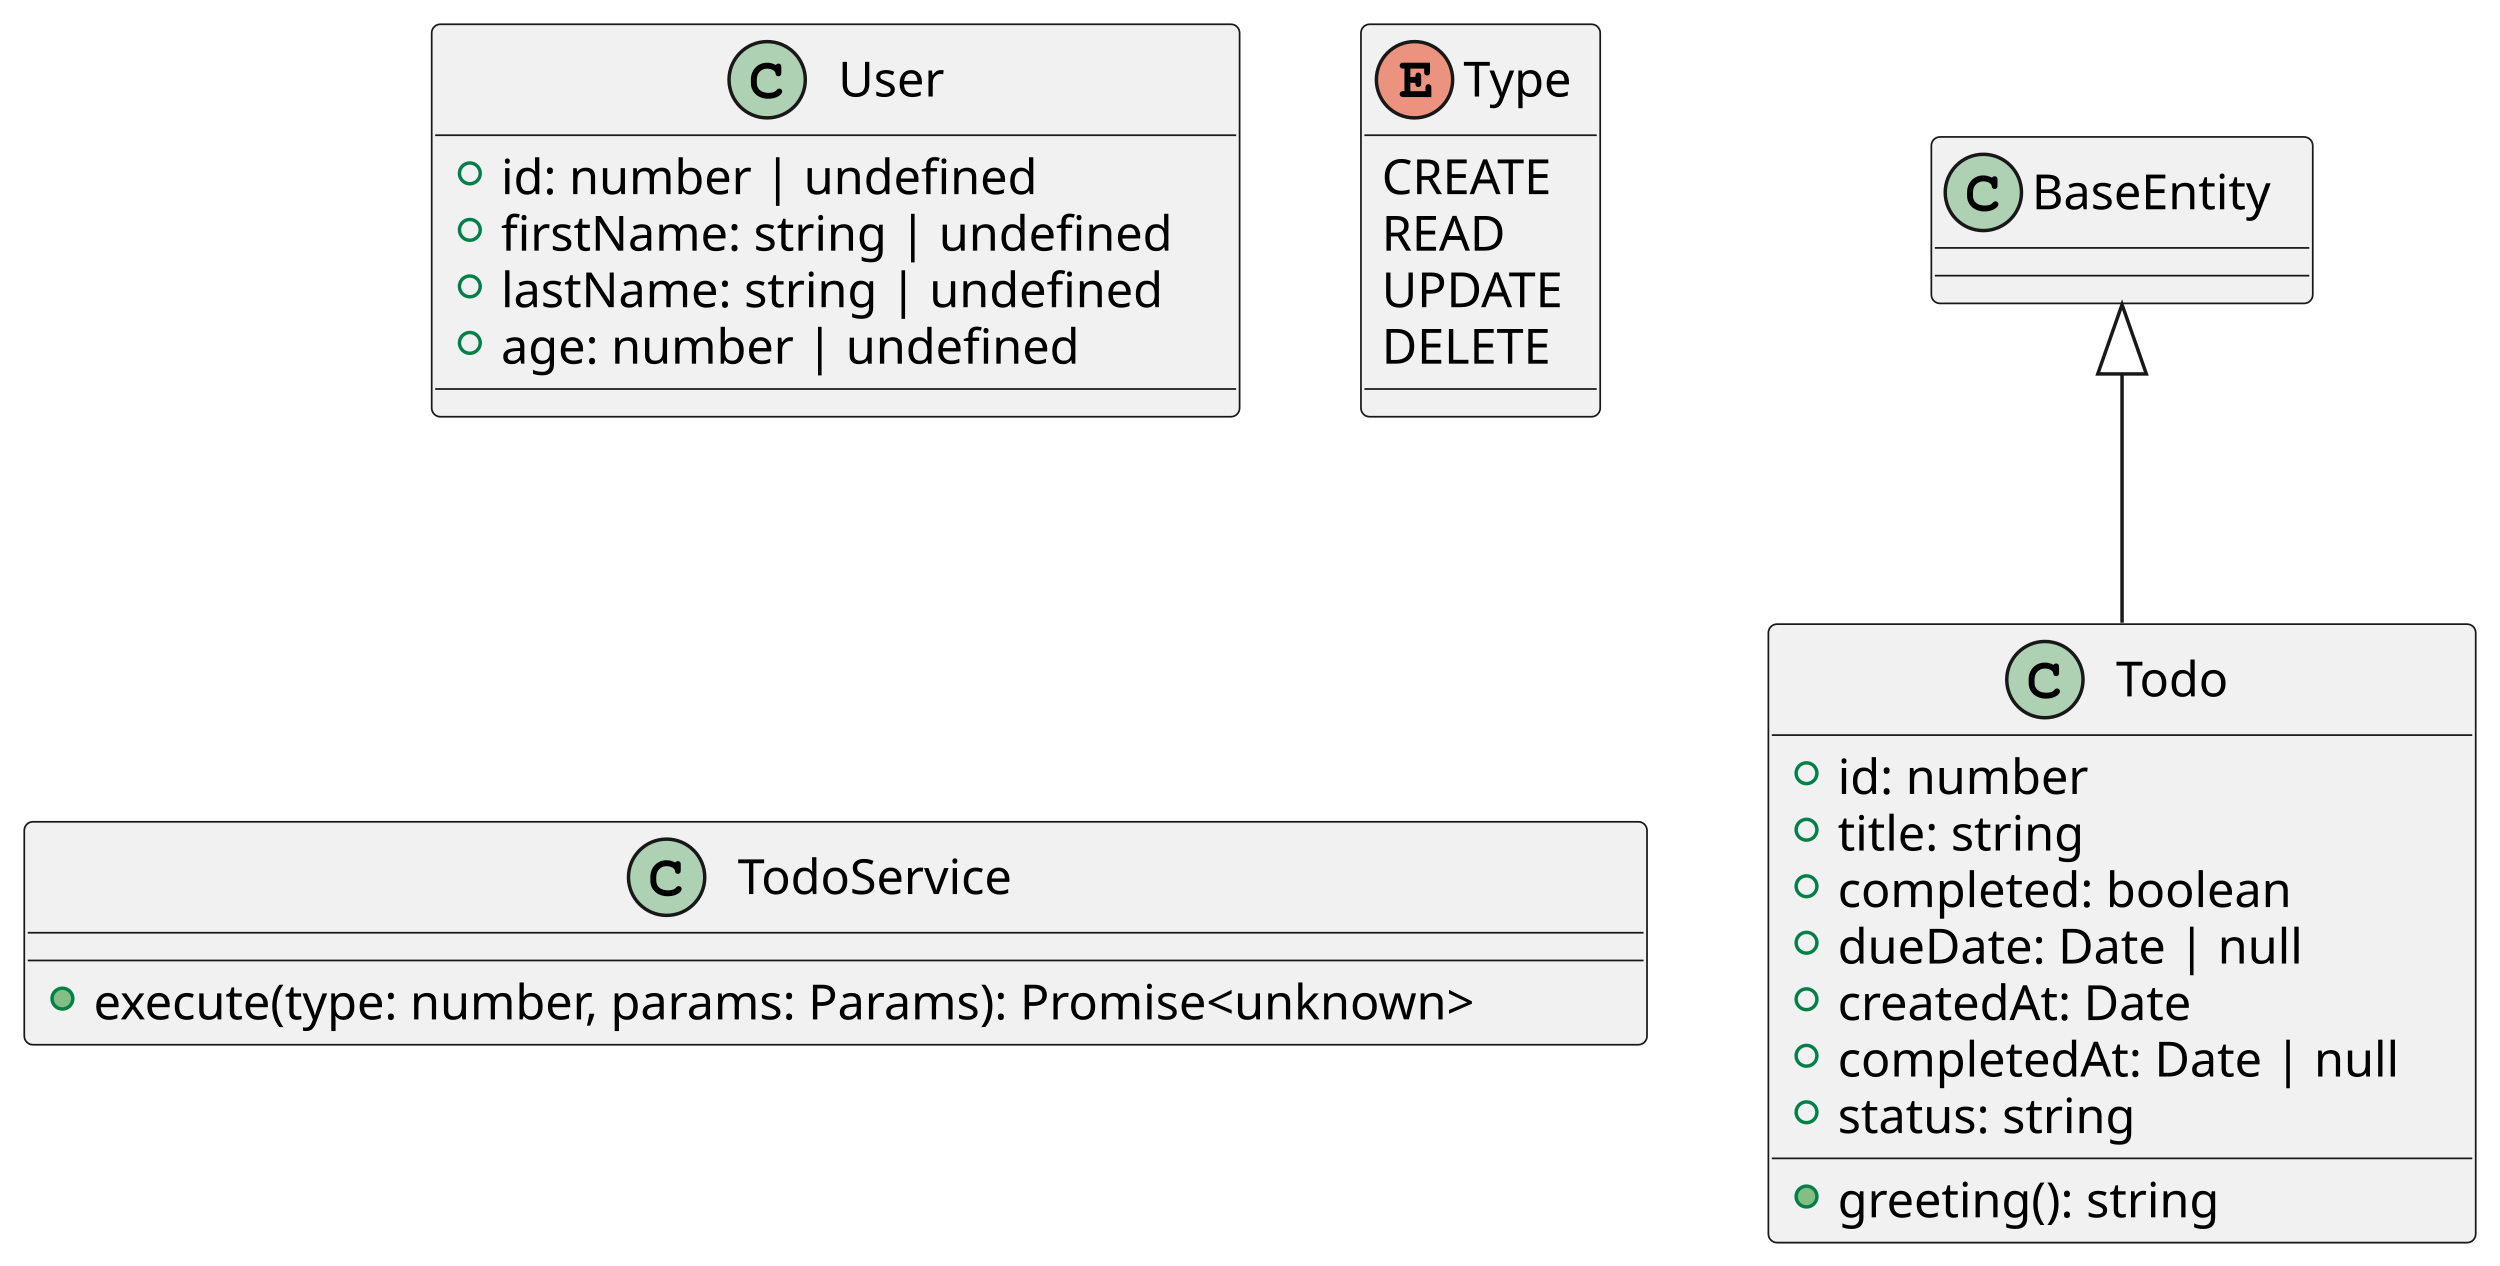
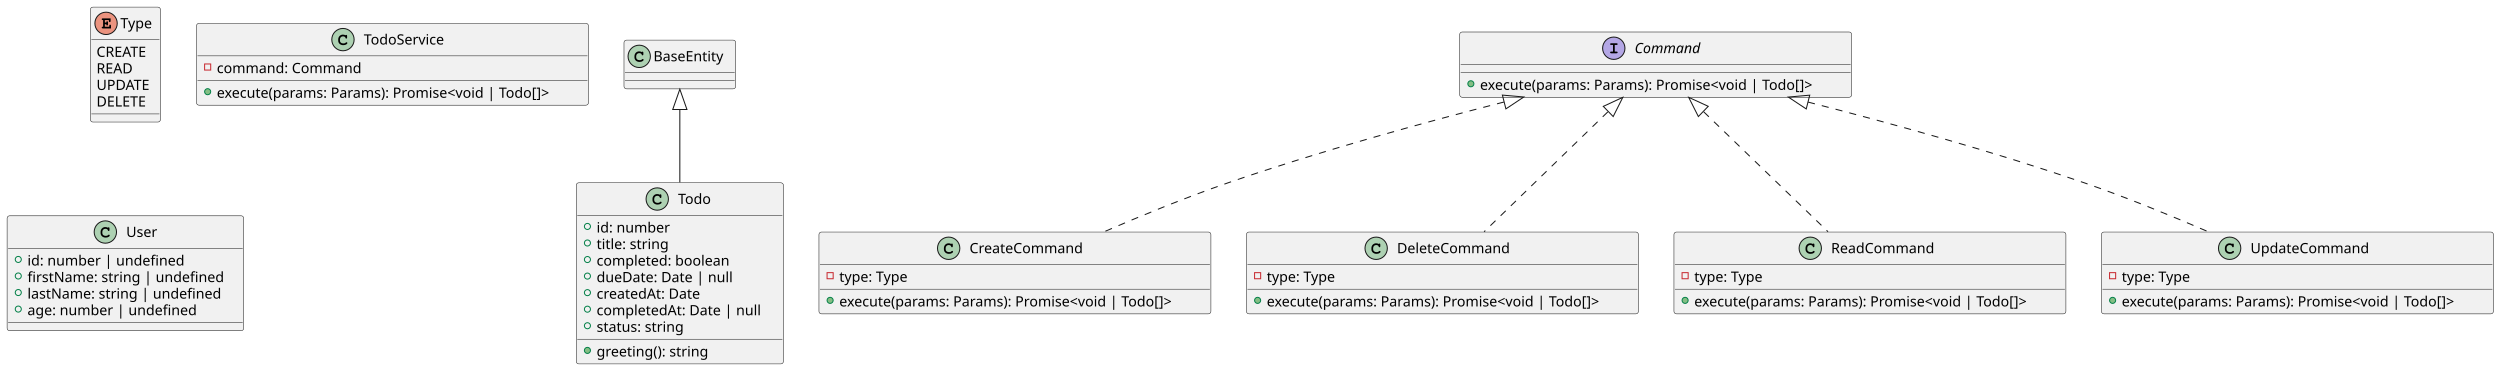
- <svg xmlns="http://www.w3.org/2000/svg" contentStyleType="text/css" height="365px" preserveAspectRatio="none" style="width:721px;height:365px;background:#FFFFFF;" version="1.1" viewBox="0 0 721 365" width="721px" zoomAndPan="magnify">
+ <svg xmlns="http://www.w3.org/2000/svg" contentStyleType="text/css" height="365px" preserveAspectRatio="none" style="width:2462px;height:365px;background:#FFFFFF;" version="1.1" viewBox="0 0 2462 365" width="2462px" zoomAndPan="magnify">
  <defs />
  <g>
    <g id="elem_Todo">
-       <rect codeLine="16" fill="#F1F1F1" height="178.375" id="Todo" rx="2.5" ry="2.5" style="stroke:#181818;stroke-width:0.5;" width="204" x="510" y="180" />
-       <ellipse cx="589.75" cy="196" fill="#ADD1B2" rx="11" ry="11" style="stroke:#181818;stroke-width:1.0;" />
-       <path d="M592.094,191.672 C591.156,191.234 590.562,191.094 589.688,191.094 C587.062,191.094 585.062,193.172 585.062,195.891 L585.062,197.016 C585.062,199.594 587.172,201.484 590.062,201.484 C591.281,201.484 592.438,201.188 593.188,200.641 C593.766,200.234 594.094,199.781 594.094,199.391 C594.094,198.938 593.703,198.547 593.234,198.547 C593.016,198.547 592.812,198.625 592.625,198.812 C592.172,199.297 592.172,199.297 591.984,199.391 C591.562,199.656 590.875,199.781 590.109,199.781 C588.062,199.781 586.766,198.688 586.766,196.984 L586.766,195.891 C586.766,194.109 588.016,192.797 589.75,192.797 C590.328,192.797 590.938,192.953 591.406,193.203 C591.891,193.484 592.062,193.703 592.156,194.109 C592.219,194.516 592.25,194.641 592.391,194.766 C592.531,194.906 592.766,195.016 592.984,195.016 C593.25,195.016 593.516,194.875 593.688,194.656 C593.797,194.5 593.828,194.312 593.828,193.891 L593.828,192.469 C593.828,192.031 593.812,191.906 593.719,191.75 C593.562,191.484 593.281,191.344 592.984,191.344 C592.688,191.344 592.484,191.438 592.266,191.75 L592.094,191.672 Z " fill="#000000" />
-       <text fill="#000000" font-family="sans-serif" font-size="14" lengthAdjust="spacing" textLength="36" x="610.25" y="200.847">Todo</text>
-       <line style="stroke:#181818;stroke-width:0.5;" x1="511" x2="713" y1="212" y2="212" />
-       <ellipse cx="521" cy="223" fill="none" rx="3" ry="3" style="stroke:#038048;stroke-width:1.0;" />
-       <text fill="#000000" font-family="sans-serif" font-size="14" lengthAdjust="spacing" textLength="78" x="530" y="228.995">id: number</text>
-       <ellipse cx="521" cy="239.297" fill="none" rx="3" ry="3" style="stroke:#038048;stroke-width:1.0;" />
-       <text fill="#000000" font-family="sans-serif" font-size="14" lengthAdjust="spacing" textLength="82" x="530" y="245.292">title: string</text>
-       <ellipse cx="521" cy="255.594" fill="none" rx="3" ry="3" style="stroke:#038048;stroke-width:1.0;" />
-       <text fill="#000000" font-family="sans-serif" font-size="14" lengthAdjust="spacing" textLength="146" x="530" y="261.589">completed: boolean</text>
-       <ellipse cx="521" cy="271.891" fill="none" rx="3" ry="3" style="stroke:#038048;stroke-width:1.0;" />
-       <text fill="#000000" font-family="sans-serif" font-size="14" lengthAdjust="spacing" textLength="143" x="530" y="277.886">dueDate: Date | null</text>
-       <ellipse cx="521" cy="288.188" fill="none" rx="3" ry="3" style="stroke:#038048;stroke-width:1.0;" />
-       <text fill="#000000" font-family="sans-serif" font-size="14" lengthAdjust="spacing" textLength="117" x="530" y="294.183">createdAt: Date</text>
-       <ellipse cx="521" cy="304.484" fill="none" rx="3" ry="3" style="stroke:#038048;stroke-width:1.0;" />
-       <text fill="#000000" font-family="sans-serif" font-size="14" lengthAdjust="spacing" textLength="178" x="530" y="310.479">completedAt: Date | null</text>
-       <ellipse cx="521" cy="320.781" fill="none" rx="3" ry="3" style="stroke:#038048;stroke-width:1.0;" />
-       <text fill="#000000" font-family="sans-serif" font-size="14" lengthAdjust="spacing" textLength="95" x="530" y="326.776">status: string</text>
-       <line style="stroke:#181818;stroke-width:0.5;" x1="511" x2="713" y1="334.078" y2="334.078" />
-       <ellipse cx="521" cy="345.078" fill="#84BE84" rx="3" ry="3" style="stroke:#038048;stroke-width:1.0;" />
-       <text fill="#000000" font-family="sans-serif" font-size="14" lengthAdjust="spacing" textLength="123" x="530" y="351.073">greeting(): string</text>
+       <rect codeLine="45" fill="#F1F1F1" height="178.375" id="Todo" rx="2.5" ry="2.5" style="stroke:#181818;stroke-width:0.5;" width="204" x="567.5" y="180" />
+       <ellipse cx="647.25" cy="196" fill="#ADD1B2" rx="11" ry="11" style="stroke:#181818;stroke-width:1.0;" />
+       <path d="M649.594,191.672 C648.656,191.234 648.062,191.094 647.188,191.094 C644.562,191.094 642.562,193.172 642.562,195.891 L642.562,197.016 C642.562,199.594 644.672,201.484 647.562,201.484 C648.781,201.484 649.938,201.188 650.688,200.641 C651.266,200.234 651.594,199.781 651.594,199.391 C651.594,198.938 651.203,198.547 650.734,198.547 C650.516,198.547 650.312,198.625 650.125,198.812 C649.672,199.297 649.672,199.297 649.484,199.391 C649.062,199.656 648.375,199.781 647.609,199.781 C645.562,199.781 644.266,198.688 644.266,196.984 L644.266,195.891 C644.266,194.109 645.516,192.797 647.25,192.797 C647.828,192.797 648.438,192.953 648.906,193.203 C649.391,193.484 649.562,193.703 649.656,194.109 C649.719,194.516 649.75,194.641 649.891,194.766 C650.031,194.906 650.266,195.016 650.484,195.016 C650.75,195.016 651.016,194.875 651.188,194.656 C651.297,194.5 651.328,194.312 651.328,193.891 L651.328,192.469 C651.328,192.031 651.312,191.906 651.219,191.75 C651.062,191.484 650.781,191.344 650.484,191.344 C650.188,191.344 649.984,191.438 649.766,191.75 L649.594,191.672 Z " fill="#000000" />
+       <text fill="#000000" font-family="sans-serif" font-size="14" lengthAdjust="spacing" textLength="36" x="667.75" y="200.847">Todo</text>
+       <line style="stroke:#181818;stroke-width:0.5;" x1="568.5" x2="770.5" y1="212" y2="212" />
+       <ellipse cx="578.5" cy="223" fill="none" rx="3" ry="3" style="stroke:#038048;stroke-width:1.0;" />
+       <text fill="#000000" font-family="sans-serif" font-size="14" lengthAdjust="spacing" textLength="78" x="587.5" y="228.995">id: number</text>
+       <ellipse cx="578.5" cy="239.297" fill="none" rx="3" ry="3" style="stroke:#038048;stroke-width:1.0;" />
+       <text fill="#000000" font-family="sans-serif" font-size="14" lengthAdjust="spacing" textLength="82" x="587.5" y="245.292">title: string</text>
+       <ellipse cx="578.5" cy="255.594" fill="none" rx="3" ry="3" style="stroke:#038048;stroke-width:1.0;" />
+       <text fill="#000000" font-family="sans-serif" font-size="14" lengthAdjust="spacing" textLength="146" x="587.5" y="261.589">completed: boolean</text>
+       <ellipse cx="578.5" cy="271.891" fill="none" rx="3" ry="3" style="stroke:#038048;stroke-width:1.0;" />
+       <text fill="#000000" font-family="sans-serif" font-size="14" lengthAdjust="spacing" textLength="143" x="587.5" y="277.886">dueDate: Date | null</text>
+       <ellipse cx="578.5" cy="288.188" fill="none" rx="3" ry="3" style="stroke:#038048;stroke-width:1.0;" />
+       <text fill="#000000" font-family="sans-serif" font-size="14" lengthAdjust="spacing" textLength="117" x="587.5" y="294.183">createdAt: Date</text>
+       <ellipse cx="578.5" cy="304.484" fill="none" rx="3" ry="3" style="stroke:#038048;stroke-width:1.0;" />
+       <text fill="#000000" font-family="sans-serif" font-size="14" lengthAdjust="spacing" textLength="178" x="587.5" y="310.479">completedAt: Date | null</text>
+       <ellipse cx="578.5" cy="320.781" fill="none" rx="3" ry="3" style="stroke:#038048;stroke-width:1.0;" />
+       <text fill="#000000" font-family="sans-serif" font-size="14" lengthAdjust="spacing" textLength="95" x="587.5" y="326.776">status: string</text>
+       <line style="stroke:#181818;stroke-width:0.5;" x1="568.5" x2="770.5" y1="334.078" y2="334.078" />
+       <ellipse cx="578.5" cy="345.078" fill="#84BE84" rx="3" ry="3" style="stroke:#038048;stroke-width:1.0;" />
+       <text fill="#000000" font-family="sans-serif" font-size="14" lengthAdjust="spacing" textLength="123" x="587.5" y="351.073">greeting(): string</text>
    </g>
    <g id="elem_BaseEntity">
-       <rect fill="#F1F1F1" height="48" id="BaseEntity" rx="2.5" ry="2.5" style="stroke:#181818;stroke-width:0.5;" width="110" x="557" y="39.5" />
-       <ellipse cx="572" cy="55.5" fill="#ADD1B2" rx="11" ry="11" style="stroke:#181818;stroke-width:1.0;" />
-       <path d="M574.344,51.172 C573.406,50.734 572.812,50.594 571.938,50.594 C569.312,50.594 567.312,52.672 567.312,55.391 L567.312,56.516 C567.312,59.094 569.422,60.984 572.312,60.984 C573.531,60.984 574.688,60.688 575.438,60.141 C576.016,59.734 576.344,59.281 576.344,58.891 C576.344,58.438 575.953,58.047 575.484,58.047 C575.266,58.047 575.062,58.125 574.875,58.312 C574.422,58.797 574.422,58.797 574.234,58.891 C573.812,59.156 573.125,59.281 572.359,59.281 C570.312,59.281 569.016,58.188 569.016,56.484 L569.016,55.391 C569.016,53.609 570.266,52.297 572,52.297 C572.578,52.297 573.188,52.453 573.656,52.703 C574.141,52.984 574.312,53.203 574.406,53.609 C574.469,54.016 574.5,54.141 574.641,54.266 C574.781,54.406 575.016,54.516 575.234,54.516 C575.5,54.516 575.766,54.375 575.938,54.156 C576.047,54 576.078,53.812 576.078,53.391 L576.078,51.969 C576.078,51.531 576.062,51.406 575.969,51.25 C575.812,50.984 575.531,50.844 575.234,50.844 C574.938,50.844 574.734,50.938 574.516,51.25 L574.344,51.172 Z " fill="#000000" />
-       <text fill="#000000" font-family="sans-serif" font-size="14" lengthAdjust="spacing" textLength="78" x="586" y="60.347">BaseEntity</text>
-       <line style="stroke:#181818;stroke-width:0.5;" x1="558" x2="666" y1="71.5" y2="71.5" />
-       <line style="stroke:#181818;stroke-width:0.5;" x1="558" x2="666" y1="79.5" y2="79.5" />
+       <rect fill="#F1F1F1" height="48" id="BaseEntity" rx="2.5" ry="2.5" style="stroke:#181818;stroke-width:0.5;" width="110" x="614.5" y="39.5" />
+       <ellipse cx="629.5" cy="55.5" fill="#ADD1B2" rx="11" ry="11" style="stroke:#181818;stroke-width:1.0;" />
+       <path d="M631.844,51.172 C630.906,50.734 630.312,50.594 629.438,50.594 C626.812,50.594 624.812,52.672 624.812,55.391 L624.812,56.516 C624.812,59.094 626.922,60.984 629.812,60.984 C631.031,60.984 632.188,60.688 632.938,60.141 C633.516,59.734 633.844,59.281 633.844,58.891 C633.844,58.438 633.453,58.047 632.984,58.047 C632.766,58.047 632.562,58.125 632.375,58.312 C631.922,58.797 631.922,58.797 631.734,58.891 C631.312,59.156 630.625,59.281 629.859,59.281 C627.812,59.281 626.516,58.188 626.516,56.484 L626.516,55.391 C626.516,53.609 627.766,52.297 629.5,52.297 C630.078,52.297 630.688,52.453 631.156,52.703 C631.641,52.984 631.812,53.203 631.906,53.609 C631.969,54.016 632,54.141 632.141,54.266 C632.281,54.406 632.516,54.516 632.734,54.516 C633,54.516 633.266,54.375 633.438,54.156 C633.547,54 633.578,53.812 633.578,53.391 L633.578,51.969 C633.578,51.531 633.562,51.406 633.469,51.25 C633.312,50.984 633.031,50.844 632.734,50.844 C632.438,50.844 632.234,50.938 632.016,51.25 L631.844,51.172 Z " fill="#000000" />
+       <text fill="#000000" font-family="sans-serif" font-size="14" lengthAdjust="spacing" textLength="78" x="643.5" y="60.347">BaseEntity</text>
+       <line style="stroke:#181818;stroke-width:0.5;" x1="615.5" x2="723.5" y1="71.5" y2="71.5" />
+       <line style="stroke:#181818;stroke-width:0.5;" x1="615.5" x2="723.5" y1="79.5" y2="79.5" />
+     </g>
+     <g id="elem_CreateCommand">
+       <rect codeLine="10" fill="#F1F1F1" height="80.594" id="CreateCommand" rx="2.5" ry="2.5" style="stroke:#181818;stroke-width:0.5;" width="386" x="806.5" y="228.5" />
+       <ellipse cx="934.25" cy="244.5" fill="#ADD1B2" rx="11" ry="11" style="stroke:#181818;stroke-width:1.0;" />
+       <path d="M936.594,240.172 C935.656,239.734 935.062,239.594 934.188,239.594 C931.562,239.594 929.562,241.672 929.562,244.391 L929.562,245.516 C929.562,248.094 931.672,249.984 934.562,249.984 C935.781,249.984 936.938,249.688 937.688,249.141 C938.266,248.734 938.594,248.281 938.594,247.891 C938.594,247.438 938.203,247.047 937.734,247.047 C937.516,247.047 937.312,247.125 937.125,247.312 C936.672,247.797 936.672,247.797 936.484,247.891 C936.062,248.156 935.375,248.281 934.609,248.281 C932.562,248.281 931.266,247.188 931.266,245.484 L931.266,244.391 C931.266,242.609 932.516,241.297 934.25,241.297 C934.828,241.297 935.438,241.453 935.906,241.703 C936.391,241.984 936.562,242.203 936.656,242.609 C936.719,243.016 936.75,243.141 936.891,243.266 C937.031,243.406 937.266,243.516 937.484,243.516 C937.75,243.516 938.016,243.375 938.188,243.156 C938.297,243 938.328,242.812 938.328,242.391 L938.328,240.969 C938.328,240.531 938.312,240.406 938.219,240.25 C938.062,239.984 937.781,239.844 937.484,239.844 C937.188,239.844 936.984,239.938 936.766,240.25 L936.594,240.172 Z " fill="#000000" />
+       <text fill="#000000" font-family="sans-serif" font-size="14" lengthAdjust="spacing" textLength="122" x="954.75" y="249.347">CreateCommand</text>
+       <line style="stroke:#181818;stroke-width:0.5;" x1="807.5" x2="1191.5" y1="260.5" y2="260.5" />
+       <rect fill="none" height="6" style="stroke:#C82930;stroke-width:1.0;" width="6" x="814.5" y="268.5" />
+       <text fill="#000000" font-family="sans-serif" font-size="14" lengthAdjust="spacing" textLength="79" x="826.5" y="277.495">type: Type</text>
+       <line style="stroke:#181818;stroke-width:0.5;" x1="807.5" x2="1191.5" y1="284.797" y2="284.797" />
+       <ellipse cx="817.5" cy="295.797" fill="#84BE84" rx="3" ry="3" style="stroke:#038048;stroke-width:1.0;" />
+       <text fill="#000000" font-family="sans-serif" font-size="14" lengthAdjust="spacing" textLength="360" x="826.5" y="301.792">execute(params: Params): Promise&lt;void | Todo[]&gt;</text>
+     </g>
+     <g id="elem_Command">
+       <rect codeLine="36" fill="#F1F1F1" height="64.297" id="Command" rx="2.5" ry="2.5" style="stroke:#181818;stroke-width:0.5;" width="386" x="1437.5" y="31.5" />
+       <ellipse cx="1589.25" cy="47.5" fill="#B4A7E5" rx="11" ry="11" style="stroke:#181818;stroke-width:1.0;" />
+       <path d="M1590.203,44.281 L1591.922,44.281 C1592.312,44.281 1592.5,44.25 1592.625,44.172 C1592.891,44.016 1593.031,43.734 1593.031,43.438 C1593.031,43.172 1592.922,42.906 1592.688,42.734 C1592.516,42.625 1592.375,42.594 1591.922,42.594 L1586.781,42.594 C1586.344,42.594 1586.219,42.609 1586.062,42.703 C1585.812,42.859 1585.656,43.156 1585.656,43.438 C1585.656,43.719 1585.797,43.969 1586.016,44.141 C1586.172,44.25 1586.359,44.281 1586.781,44.281 L1588.5,44.281 L1588.5,50.797 L1586.781,50.797 C1586.344,50.797 1586.219,50.812 1586.062,50.922 C1585.812,51.078 1585.656,51.359 1585.656,51.656 C1585.656,51.906 1585.797,52.172 1586.016,52.328 C1586.172,52.453 1586.375,52.5 1586.781,52.5 L1591.922,52.5 C1592.672,52.5 1593.031,52.219 1593.031,51.656 C1593.031,51.375 1592.922,51.125 1592.688,50.953 C1592.516,50.828 1592.375,50.797 1591.922,50.797 L1590.203,50.797 L1590.203,44.281 Z " fill="#000000" />
+       <text fill="#000000" font-family="sans-serif" font-size="14" font-style="italic" lengthAdjust="spacing" textLength="74" x="1609.75" y="52.347">Command</text>
+       <line style="stroke:#181818;stroke-width:0.5;" x1="1438.5" x2="1822.5" y1="63.5" y2="63.5" />
+       <line style="stroke:#181818;stroke-width:0.5;" x1="1438.5" x2="1822.5" y1="71.5" y2="71.5" />
+       <ellipse cx="1448.5" cy="82.5" fill="#84BE84" rx="3" ry="3" style="stroke:#038048;stroke-width:1.0;" />
+       <text fill="#000000" font-family="sans-serif" font-size="14" lengthAdjust="spacing" textLength="360" x="1457.5" y="88.495">execute(params: Params): Promise&lt;void | Todo[]&gt;</text>
+     </g>
+     <g id="elem_DeleteCommand">
+       <rect codeLine="14" fill="#F1F1F1" height="80.594" id="DeleteCommand" rx="2.5" ry="2.5" style="stroke:#181818;stroke-width:0.5;" width="386" x="1227.5" y="228.5" />
+       <ellipse cx="1355.25" cy="244.5" fill="#ADD1B2" rx="11" ry="11" style="stroke:#181818;stroke-width:1.0;" />
+       <path d="M1357.594,240.172 C1356.656,239.734 1356.062,239.594 1355.188,239.594 C1352.562,239.594 1350.562,241.672 1350.562,244.391 L1350.562,245.516 C1350.562,248.094 1352.672,249.984 1355.562,249.984 C1356.781,249.984 1357.938,249.688 1358.688,249.141 C1359.266,248.734 1359.594,248.281 1359.594,247.891 C1359.594,247.438 1359.203,247.047 1358.734,247.047 C1358.516,247.047 1358.312,247.125 1358.125,247.312 C1357.672,247.797 1357.672,247.797 1357.484,247.891 C1357.062,248.156 1356.375,248.281 1355.609,248.281 C1353.562,248.281 1352.266,247.188 1352.266,245.484 L1352.266,244.391 C1352.266,242.609 1353.516,241.297 1355.25,241.297 C1355.828,241.297 1356.438,241.453 1356.906,241.703 C1357.391,241.984 1357.562,242.203 1357.656,242.609 C1357.719,243.016 1357.75,243.141 1357.891,243.266 C1358.031,243.406 1358.266,243.516 1358.484,243.516 C1358.75,243.516 1359.016,243.375 1359.188,243.156 C1359.297,243 1359.328,242.812 1359.328,242.391 L1359.328,240.969 C1359.328,240.531 1359.312,240.406 1359.219,240.25 C1359.062,239.984 1358.781,239.844 1358.484,239.844 C1358.188,239.844 1357.984,239.938 1357.766,240.25 L1357.594,240.172 Z " fill="#000000" />
+       <text fill="#000000" font-family="sans-serif" font-size="14" lengthAdjust="spacing" textLength="122" x="1375.75" y="249.347">DeleteCommand</text>
+       <line style="stroke:#181818;stroke-width:0.5;" x1="1228.5" x2="1612.5" y1="260.5" y2="260.5" />
+       <rect fill="none" height="6" style="stroke:#C82930;stroke-width:1.0;" width="6" x="1235.5" y="268.5" />
+       <text fill="#000000" font-family="sans-serif" font-size="14" lengthAdjust="spacing" textLength="79" x="1247.5" y="277.495">type: Type</text>
+       <line style="stroke:#181818;stroke-width:0.5;" x1="1228.5" x2="1612.5" y1="284.797" y2="284.797" />
+       <ellipse cx="1238.5" cy="295.797" fill="#84BE84" rx="3" ry="3" style="stroke:#038048;stroke-width:1.0;" />
+       <text fill="#000000" font-family="sans-serif" font-size="14" lengthAdjust="spacing" textLength="360" x="1247.5" y="301.792">execute(params: Params): Promise&lt;void | Todo[]&gt;</text>
+     </g>
+     <g id="elem_ReadCommand">
+       <rect codeLine="18" fill="#F1F1F1" height="80.594" id="ReadCommand" rx="2.5" ry="2.5" style="stroke:#181818;stroke-width:0.5;" width="386" x="1648.5" y="228.5" />
+       <ellipse cx="1782.75" cy="244.5" fill="#ADD1B2" rx="11" ry="11" style="stroke:#181818;stroke-width:1.0;" />
+       <path d="M1785.094,240.172 C1784.156,239.734 1783.562,239.594 1782.688,239.594 C1780.062,239.594 1778.062,241.672 1778.062,244.391 L1778.062,245.516 C1778.062,248.094 1780.172,249.984 1783.062,249.984 C1784.281,249.984 1785.438,249.688 1786.188,249.141 C1786.766,248.734 1787.094,248.281 1787.094,247.891 C1787.094,247.438 1786.703,247.047 1786.234,247.047 C1786.016,247.047 1785.812,247.125 1785.625,247.312 C1785.172,247.797 1785.172,247.797 1784.984,247.891 C1784.562,248.156 1783.875,248.281 1783.109,248.281 C1781.062,248.281 1779.766,247.188 1779.766,245.484 L1779.766,244.391 C1779.766,242.609 1781.016,241.297 1782.75,241.297 C1783.328,241.297 1783.938,241.453 1784.406,241.703 C1784.891,241.984 1785.062,242.203 1785.156,242.609 C1785.219,243.016 1785.25,243.141 1785.391,243.266 C1785.531,243.406 1785.766,243.516 1785.984,243.516 C1786.25,243.516 1786.516,243.375 1786.688,243.156 C1786.797,243 1786.828,242.812 1786.828,242.391 L1786.828,240.969 C1786.828,240.531 1786.812,240.406 1786.719,240.25 C1786.562,239.984 1786.281,239.844 1785.984,239.844 C1785.688,239.844 1785.484,239.938 1785.266,240.25 L1785.094,240.172 Z " fill="#000000" />
+       <text fill="#000000" font-family="sans-serif" font-size="14" lengthAdjust="spacing" textLength="109" x="1803.25" y="249.347">ReadCommand</text>
+       <line style="stroke:#181818;stroke-width:0.5;" x1="1649.5" x2="2033.5" y1="260.5" y2="260.5" />
+       <rect fill="none" height="6" style="stroke:#C82930;stroke-width:1.0;" width="6" x="1656.5" y="268.5" />
+       <text fill="#000000" font-family="sans-serif" font-size="14" lengthAdjust="spacing" textLength="79" x="1668.5" y="277.495">type: Type</text>
+       <line style="stroke:#181818;stroke-width:0.5;" x1="1649.5" x2="2033.5" y1="284.797" y2="284.797" />
+       <ellipse cx="1659.5" cy="295.797" fill="#84BE84" rx="3" ry="3" style="stroke:#038048;stroke-width:1.0;" />
+       <text fill="#000000" font-family="sans-serif" font-size="14" lengthAdjust="spacing" textLength="360" x="1668.5" y="301.792">execute(params: Params): Promise&lt;void | Todo[]&gt;</text>
+     </g>
+     <g id="elem_UpdateCommand">
+       <rect codeLine="22" fill="#F1F1F1" height="80.594" id="UpdateCommand" rx="2.5" ry="2.5" style="stroke:#181818;stroke-width:0.5;" width="386" x="2069.5" y="228.5" />
+       <ellipse cx="2195.75" cy="244.5" fill="#ADD1B2" rx="11" ry="11" style="stroke:#181818;stroke-width:1.0;" />
+       <path d="M2198.094,240.172 C2197.156,239.734 2196.562,239.594 2195.688,239.594 C2193.062,239.594 2191.062,241.672 2191.062,244.391 L2191.062,245.516 C2191.062,248.094 2193.172,249.984 2196.062,249.984 C2197.281,249.984 2198.438,249.688 2199.188,249.141 C2199.766,248.734 2200.094,248.281 2200.094,247.891 C2200.094,247.438 2199.703,247.047 2199.234,247.047 C2199.016,247.047 2198.812,247.125 2198.625,247.312 C2198.172,247.797 2198.172,247.797 2197.984,247.891 C2197.562,248.156 2196.875,248.281 2196.109,248.281 C2194.062,248.281 2192.766,247.188 2192.766,245.484 L2192.766,244.391 C2192.766,242.609 2194.016,241.297 2195.75,241.297 C2196.328,241.297 2196.938,241.453 2197.406,241.703 C2197.891,241.984 2198.062,242.203 2198.156,242.609 C2198.219,243.016 2198.25,243.141 2198.391,243.266 C2198.531,243.406 2198.766,243.516 2198.984,243.516 C2199.25,243.516 2199.516,243.375 2199.688,243.156 C2199.797,243 2199.828,242.812 2199.828,242.391 L2199.828,240.969 C2199.828,240.531 2199.812,240.406 2199.719,240.25 C2199.562,239.984 2199.281,239.844 2198.984,239.844 C2198.688,239.844 2198.484,239.938 2198.266,240.25 L2198.094,240.172 Z " fill="#000000" />
+       <text fill="#000000" font-family="sans-serif" font-size="14" lengthAdjust="spacing" textLength="125" x="2216.25" y="249.347">UpdateCommand</text>
+       <line style="stroke:#181818;stroke-width:0.5;" x1="2070.5" x2="2454.5" y1="260.5" y2="260.5" />
+       <rect fill="none" height="6" style="stroke:#C82930;stroke-width:1.0;" width="6" x="2077.5" y="268.5" />
+       <text fill="#000000" font-family="sans-serif" font-size="14" lengthAdjust="spacing" textLength="79" x="2089.5" y="277.495">type: Type</text>
+       <line style="stroke:#181818;stroke-width:0.5;" x1="2070.5" x2="2454.5" y1="284.797" y2="284.797" />
+       <ellipse cx="2080.5" cy="295.797" fill="#84BE84" rx="3" ry="3" style="stroke:#038048;stroke-width:1.0;" />
+       <text fill="#000000" font-family="sans-serif" font-size="14" lengthAdjust="spacing" textLength="360" x="2089.5" y="301.792">execute(params: Params): Promise&lt;void | Todo[]&gt;</text>
+     </g>
+     <g id="elem_Type">
+       <rect codeLine="26" fill="#F1F1F1" height="113.188" id="Type" rx="2.5" ry="2.5" style="stroke:#181818;stroke-width:0.5;" width="69" x="89" y="7" />
+       <ellipse cx="104.45" cy="23" fill="#EB937F" rx="11" ry="11" style="stroke:#181818;stroke-width:1.0;" />
+       <path d="M103.247,23.875 L104.7,23.875 L104.7,23.984 C104.7,24.391 104.731,24.547 104.809,24.703 C104.966,24.953 105.247,25.109 105.544,25.109 C105.794,25.109 106.059,24.969 106.216,24.75 C106.341,24.594 106.372,24.438 106.372,23.984 L106.372,22.062 C106.372,21.906 106.372,21.859 106.356,21.703 C106.294,21.234 105.981,20.922 105.528,20.922 C105.278,20.922 105.013,21.062 104.841,21.281 C104.731,21.453 104.7,21.609 104.7,22.062 L104.7,22.188 L103.247,22.188 L103.247,19.781 L107.231,19.781 L107.231,20.641 C107.231,21.047 107.263,21.219 107.341,21.375 C107.513,21.625 107.794,21.781 108.075,21.781 C108.341,21.781 108.606,21.641 108.778,21.422 C108.888,21.25 108.919,21.109 108.919,20.641 L108.919,18.094 L101.294,18.094 C100.856,18.094 100.731,18.109 100.575,18.203 C100.325,18.359 100.169,18.656 100.169,18.938 C100.169,19.219 100.309,19.469 100.528,19.641 C100.684,19.75 100.872,19.781 101.294,19.781 L101.544,19.781 L101.544,26.297 L101.294,26.297 C100.888,26.297 100.731,26.312 100.575,26.422 C100.325,26.594 100.169,26.859 100.169,27.156 C100.169,27.422 100.309,27.672 100.528,27.828 C100.669,27.953 100.903,28 101.294,28 L109.294,28 L109.294,25.422 C109.294,24.984 109.263,24.844 109.184,24.688 C109.013,24.438 108.731,24.281 108.45,24.281 C108.184,24.281 107.919,24.391 107.747,24.641 C107.638,24.797 107.606,24.938 107.606,25.422 L107.606,26.297 L103.247,26.297 L103.247,23.875 Z " fill="#000000" />
+       <text fill="#000000" font-family="sans-serif" font-size="14" lengthAdjust="spacing" textLength="36" x="118.55" y="27.847">Type</text>
+       <line style="stroke:#181818;stroke-width:0.5;" x1="90" x2="157" y1="39" y2="39" />
+       <text fill="#000000" font-family="sans-serif" font-size="14" lengthAdjust="spacing" textLength="57" x="95" y="55.995">CREATE</text>
+       <text fill="#000000" font-family="sans-serif" font-size="14" lengthAdjust="spacing" textLength="40" x="95" y="72.292">READ</text>
+       <text fill="#000000" font-family="sans-serif" font-size="14" lengthAdjust="spacing" textLength="57" x="95" y="88.589">UPDATE</text>
+       <text fill="#000000" font-family="sans-serif" font-size="14" lengthAdjust="spacing" textLength="55" x="95" y="104.886">DELETE</text>
+       <line style="stroke:#181818;stroke-width:0.5;" x1="90" x2="157" y1="112.188" y2="112.188" />
+     </g>
+     <g id="elem_TodoService">
+       <rect codeLine="32" fill="#F1F1F1" height="80.594" id="TodoService" rx="2.5" ry="2.5" style="stroke:#181818;stroke-width:0.5;" width="386" x="193.5" y="23" />
+       <ellipse cx="337.75" cy="39" fill="#ADD1B2" rx="11" ry="11" style="stroke:#181818;stroke-width:1.0;" />
+       <path d="M340.094,34.672 C339.156,34.234 338.562,34.094 337.688,34.094 C335.062,34.094 333.062,36.172 333.062,38.891 L333.062,40.016 C333.062,42.594 335.172,44.484 338.062,44.484 C339.281,44.484 340.438,44.188 341.188,43.641 C341.766,43.234 342.094,42.781 342.094,42.391 C342.094,41.938 341.703,41.547 341.234,41.547 C341.016,41.547 340.812,41.625 340.625,41.812 C340.172,42.297 340.172,42.297 339.984,42.391 C339.562,42.656 338.875,42.781 338.109,42.781 C336.062,42.781 334.766,41.688 334.766,39.984 L334.766,38.891 C334.766,37.109 336.016,35.797 337.75,35.797 C338.328,35.797 338.938,35.953 339.406,36.203 C339.891,36.484 340.062,36.703 340.156,37.109 C340.219,37.516 340.25,37.641 340.391,37.766 C340.531,37.906 340.766,38.016 340.984,38.016 C341.25,38.016 341.516,37.875 341.688,37.656 C341.797,37.5 341.828,37.312 341.828,36.891 L341.828,35.469 C341.828,35.031 341.812,34.906 341.719,34.75 C341.562,34.484 341.281,34.344 340.984,34.344 C340.688,34.344 340.484,34.438 340.266,34.75 L340.094,34.672 Z " fill="#000000" />
+       <text fill="#000000" font-family="sans-serif" font-size="14" lengthAdjust="spacing" textLength="89" x="358.25" y="43.847">TodoService</text>
+       <line style="stroke:#181818;stroke-width:0.5;" x1="194.5" x2="578.5" y1="55" y2="55" />
+       <rect fill="none" height="6" style="stroke:#C82930;stroke-width:1.0;" width="6" x="201.5" y="63" />
+       <text fill="#000000" font-family="sans-serif" font-size="14" lengthAdjust="spacing" textLength="153" x="213.5" y="71.995">command: Command</text>
+       <line style="stroke:#181818;stroke-width:0.5;" x1="194.5" x2="578.5" y1="79.297" y2="79.297" />
+       <ellipse cx="204.5" cy="90.297" fill="#84BE84" rx="3" ry="3" style="stroke:#038048;stroke-width:1.0;" />
+       <text fill="#000000" font-family="sans-serif" font-size="14" lengthAdjust="spacing" textLength="360" x="213.5" y="96.292">execute(params: Params): Promise&lt;void | Todo[]&gt;</text>
    </g>
    <g id="elem_User">
-       <rect codeLine="10" fill="#F1F1F1" height="113.188" id="User" rx="2.5" ry="2.5" style="stroke:#181818;stroke-width:0.5;" width="233" x="124.5" y="7" />
-       <ellipse cx="221.25" cy="23" fill="#ADD1B2" rx="11" ry="11" style="stroke:#181818;stroke-width:1.0;" />
-       <path d="M223.594,18.672 C222.656,18.234 222.062,18.094 221.188,18.094 C218.562,18.094 216.562,20.172 216.562,22.891 L216.562,24.016 C216.562,26.594 218.672,28.484 221.562,28.484 C222.781,28.484 223.938,28.188 224.688,27.641 C225.266,27.234 225.594,26.781 225.594,26.391 C225.594,25.938 225.203,25.547 224.734,25.547 C224.516,25.547 224.312,25.625 224.125,25.812 C223.672,26.297 223.672,26.297 223.484,26.391 C223.062,26.656 222.375,26.781 221.609,26.781 C219.562,26.781 218.266,25.688 218.266,23.984 L218.266,22.891 C218.266,21.109 219.516,19.797 221.25,19.797 C221.828,19.797 222.438,19.953 222.906,20.203 C223.391,20.484 223.562,20.703 223.656,21.109 C223.719,21.516 223.75,21.641 223.891,21.766 C224.031,21.906 224.266,22.016 224.484,22.016 C224.75,22.016 225.016,21.875 225.188,21.656 C225.297,21.5 225.328,21.312 225.328,20.891 L225.328,19.469 C225.328,19.031 225.312,18.906 225.219,18.75 C225.062,18.484 224.781,18.344 224.484,18.344 C224.188,18.344 223.984,18.438 223.766,18.75 L223.594,18.672 Z " fill="#000000" />
-       <text fill="#000000" font-family="sans-serif" font-size="14" lengthAdjust="spacing" textLength="31" x="241.75" y="27.847">User</text>
-       <line style="stroke:#181818;stroke-width:0.5;" x1="125.5" x2="356.5" y1="39" y2="39" />
-       <ellipse cx="135.5" cy="50" fill="none" rx="3" ry="3" style="stroke:#038048;stroke-width:1.0;" />
-       <text fill="#000000" font-family="sans-serif" font-size="14" lengthAdjust="spacing" textLength="163" x="144.5" y="55.995">id: number | undefined</text>
-       <ellipse cx="135.5" cy="66.297" fill="none" rx="3" ry="3" style="stroke:#038048;stroke-width:1.0;" />
-       <text fill="#000000" font-family="sans-serif" font-size="14" lengthAdjust="spacing" textLength="207" x="144.5" y="72.292">firstName: string | undefined</text>
-       <ellipse cx="135.5" cy="82.594" fill="none" rx="3" ry="3" style="stroke:#038048;stroke-width:1.0;" />
-       <text fill="#000000" font-family="sans-serif" font-size="14" lengthAdjust="spacing" textLength="203" x="144.5" y="88.589">lastName: string | undefined</text>
-       <ellipse cx="135.5" cy="98.891" fill="none" rx="3" ry="3" style="stroke:#038048;stroke-width:1.0;" />
-       <text fill="#000000" font-family="sans-serif" font-size="14" lengthAdjust="spacing" textLength="176" x="144.5" y="104.886">age: number | undefined</text>
-       <line style="stroke:#181818;stroke-width:0.5;" x1="125.5" x2="356.5" y1="112.188" y2="112.188" />
-     </g>
-     <g id="elem_Type">
-       <rect codeLine="19" fill="#F1F1F1" height="113.188" id="Type" rx="2.5" ry="2.5" style="stroke:#181818;stroke-width:0.5;" width="69" x="392.5" y="7" />
-       <ellipse cx="407.95" cy="23" fill="#EB937F" rx="11" ry="11" style="stroke:#181818;stroke-width:1.0;" />
-       <path d="M406.747,23.875 L408.2,23.875 L408.2,23.984 C408.2,24.391 408.231,24.547 408.309,24.703 C408.466,24.953 408.747,25.109 409.044,25.109 C409.294,25.109 409.559,24.969 409.716,24.75 C409.841,24.594 409.872,24.438 409.872,23.984 L409.872,22.062 C409.872,21.906 409.872,21.859 409.856,21.703 C409.794,21.234 409.481,20.922 409.028,20.922 C408.778,20.922 408.512,21.062 408.341,21.281 C408.231,21.453 408.2,21.609 408.2,22.062 L408.2,22.188 L406.747,22.188 L406.747,19.781 L410.731,19.781 L410.731,20.641 C410.731,21.047 410.762,21.219 410.841,21.375 C411.012,21.625 411.294,21.781 411.575,21.781 C411.841,21.781 412.106,21.641 412.278,21.422 C412.387,21.25 412.419,21.109 412.419,20.641 L412.419,18.094 L404.794,18.094 C404.356,18.094 404.231,18.109 404.075,18.203 C403.825,18.359 403.669,18.656 403.669,18.938 C403.669,19.219 403.809,19.469 404.028,19.641 C404.184,19.75 404.372,19.781 404.794,19.781 L405.044,19.781 L405.044,26.297 L404.794,26.297 C404.387,26.297 404.231,26.312 404.075,26.422 C403.825,26.594 403.669,26.859 403.669,27.156 C403.669,27.422 403.809,27.672 404.028,27.828 C404.169,27.953 404.403,28 404.794,28 L412.794,28 L412.794,25.422 C412.794,24.984 412.762,24.844 412.684,24.688 C412.512,24.438 412.231,24.281 411.95,24.281 C411.684,24.281 411.419,24.391 411.247,24.641 C411.137,24.797 411.106,24.938 411.106,25.422 L411.106,26.297 L406.747,26.297 L406.747,23.875 Z " fill="#000000" />
-       <text fill="#000000" font-family="sans-serif" font-size="14" lengthAdjust="spacing" textLength="36" x="422.05" y="27.847">Type</text>
-       <line style="stroke:#181818;stroke-width:0.5;" x1="393.5" x2="460.5" y1="39" y2="39" />
-       <text fill="#000000" font-family="sans-serif" font-size="14" lengthAdjust="spacing" textLength="57" x="398.5" y="55.995">CREATE</text>
-       <text fill="#000000" font-family="sans-serif" font-size="14" lengthAdjust="spacing" textLength="40" x="398.5" y="72.292">READ</text>
-       <text fill="#000000" font-family="sans-serif" font-size="14" lengthAdjust="spacing" textLength="57" x="398.5" y="88.589">UPDATE</text>
-       <text fill="#000000" font-family="sans-serif" font-size="14" lengthAdjust="spacing" textLength="55" x="398.5" y="104.886">DELETE</text>
-       <line style="stroke:#181818;stroke-width:0.5;" x1="393.5" x2="460.5" y1="112.188" y2="112.188" />
-     </g>
-     <g id="elem_TodoService">
-       <rect codeLine="25" fill="#F1F1F1" height="64.297" id="TodoService" rx="2.5" ry="2.5" style="stroke:#181818;stroke-width:0.5;" width="468" x="7" y="237" />
-       <ellipse cx="192.25" cy="253" fill="#ADD1B2" rx="11" ry="11" style="stroke:#181818;stroke-width:1.0;" />
-       <path d="M194.594,248.672 C193.656,248.234 193.062,248.094 192.188,248.094 C189.562,248.094 187.562,250.172 187.562,252.891 L187.562,254.016 C187.562,256.594 189.672,258.484 192.562,258.484 C193.781,258.484 194.938,258.188 195.688,257.641 C196.266,257.234 196.594,256.781 196.594,256.391 C196.594,255.938 196.203,255.547 195.734,255.547 C195.516,255.547 195.312,255.625 195.125,255.812 C194.672,256.297 194.672,256.297 194.484,256.391 C194.062,256.656 193.375,256.781 192.609,256.781 C190.562,256.781 189.266,255.688 189.266,253.984 L189.266,252.891 C189.266,251.109 190.516,249.797 192.25,249.797 C192.828,249.797 193.438,249.953 193.906,250.203 C194.391,250.484 194.562,250.703 194.656,251.109 C194.719,251.516 194.75,251.641 194.891,251.766 C195.031,251.906 195.266,252.016 195.484,252.016 C195.75,252.016 196.016,251.875 196.188,251.656 C196.297,251.5 196.328,251.312 196.328,250.891 L196.328,249.469 C196.328,249.031 196.312,248.906 196.219,248.75 C196.062,248.484 195.781,248.344 195.484,248.344 C195.188,248.344 194.984,248.438 194.766,248.75 L194.594,248.672 Z " fill="#000000" />
-       <text fill="#000000" font-family="sans-serif" font-size="14" lengthAdjust="spacing" textLength="89" x="212.75" y="257.847">TodoService</text>
-       <line style="stroke:#181818;stroke-width:0.5;" x1="8" x2="474" y1="269" y2="269" />
-       <line style="stroke:#181818;stroke-width:0.5;" x1="8" x2="474" y1="277" y2="277" />
-       <ellipse cx="18" cy="288" fill="#84BE84" rx="3" ry="3" style="stroke:#038048;stroke-width:1.0;" />
-       <text fill="#000000" font-family="sans-serif" font-size="14" lengthAdjust="spacing" textLength="442" x="27" y="293.995">execute(type: number, params: Params): Promise&lt;unknown&gt;</text>
+       <rect codeLine="39" fill="#F1F1F1" height="113.188" id="User" rx="2.5" ry="2.5" style="stroke:#181818;stroke-width:0.5;" width="233" x="7" y="212.5" />
+       <ellipse cx="103.75" cy="228.5" fill="#ADD1B2" rx="11" ry="11" style="stroke:#181818;stroke-width:1.0;" />
+       <path d="M106.094,224.172 C105.156,223.734 104.562,223.594 103.688,223.594 C101.062,223.594 99.062,225.672 99.062,228.391 L99.062,229.516 C99.062,232.094 101.172,233.984 104.062,233.984 C105.281,233.984 106.438,233.688 107.188,233.141 C107.766,232.734 108.094,232.281 108.094,231.891 C108.094,231.438 107.703,231.047 107.234,231.047 C107.016,231.047 106.812,231.125 106.625,231.312 C106.172,231.797 106.172,231.797 105.984,231.891 C105.562,232.156 104.875,232.281 104.109,232.281 C102.062,232.281 100.766,231.188 100.766,229.484 L100.766,228.391 C100.766,226.609 102.016,225.297 103.75,225.297 C104.328,225.297 104.938,225.453 105.406,225.703 C105.891,225.984 106.062,226.203 106.156,226.609 C106.219,227.016 106.25,227.141 106.391,227.266 C106.531,227.406 106.766,227.516 106.984,227.516 C107.25,227.516 107.516,227.375 107.688,227.156 C107.797,227 107.828,226.812 107.828,226.391 L107.828,224.969 C107.828,224.531 107.812,224.406 107.719,224.25 C107.562,223.984 107.281,223.844 106.984,223.844 C106.688,223.844 106.484,223.938 106.266,224.25 L106.094,224.172 Z " fill="#000000" />
+       <text fill="#000000" font-family="sans-serif" font-size="14" lengthAdjust="spacing" textLength="31" x="124.25" y="233.347">User</text>
+       <line style="stroke:#181818;stroke-width:0.5;" x1="8" x2="239" y1="244.5" y2="244.5" />
+       <ellipse cx="18" cy="255.5" fill="none" rx="3" ry="3" style="stroke:#038048;stroke-width:1.0;" />
+       <text fill="#000000" font-family="sans-serif" font-size="14" lengthAdjust="spacing" textLength="163" x="27" y="261.495">id: number | undefined</text>
+       <ellipse cx="18" cy="271.797" fill="none" rx="3" ry="3" style="stroke:#038048;stroke-width:1.0;" />
+       <text fill="#000000" font-family="sans-serif" font-size="14" lengthAdjust="spacing" textLength="207" x="27" y="277.792">firstName: string | undefined</text>
+       <ellipse cx="18" cy="288.094" fill="none" rx="3" ry="3" style="stroke:#038048;stroke-width:1.0;" />
+       <text fill="#000000" font-family="sans-serif" font-size="14" lengthAdjust="spacing" textLength="203" x="27" y="294.089">lastName: string | undefined</text>
+       <ellipse cx="18" cy="304.391" fill="none" rx="3" ry="3" style="stroke:#038048;stroke-width:1.0;" />
+       <text fill="#000000" font-family="sans-serif" font-size="14" lengthAdjust="spacing" textLength="176" x="27" y="310.386">age: number | undefined</text>
+       <line style="stroke:#181818;stroke-width:0.5;" x1="8" x2="239" y1="317.688" y2="317.688" />
    </g>
    <g id="link_BaseEntity_Todo">
-       <path d="M612,107.959 C612,128.887 612,154.778 612,179.593 " fill="none" id="BaseEntity-backto-Todo" style="stroke:#181818;stroke-width:1.0;" />
-       <polygon fill="none" points="605,107.844,612,87.844,619,107.844,605,107.844" style="stroke:#181818;stroke-width:1.0;" />
+       <path d="M669.5,107.959 C669.5,128.887 669.5,154.778 669.5,179.593 " fill="none" id="BaseEntity-backto-Todo" style="stroke:#181818;stroke-width:1.0;" />
+       <polygon fill="none" points="662.5,107.844,669.5,87.844,676.5,107.844,662.5,107.844" style="stroke:#181818;stroke-width:1.0;" />
+     </g>
+     <g id="link_Command_CreateCommand">
+       <path d="M1481.04,100.492 C1399.93,121.275 1298.36,149.337 1209.5,180 C1168.58,194.12 1124.25,212.261 1086.91,228.4 " fill="none" id="Command-backto-CreateCommand" style="stroke:#181818;stroke-width:1.0;stroke-dasharray:7.0,7.0;" />
+       <polygon fill="none" points="1479.56,93.645,1500.67,95.502,1483.01,107.214,1479.56,93.645" style="stroke:#181818;stroke-width:1.0;" />
+     </g>
+     <g id="link_Command_DeleteCommand">
+       <path d="M1583.38,110.161 C1546.78,145.633 1496.52,194.331 1461.55,228.219 " fill="none" id="Command-backto-DeleteCommand" style="stroke:#181818;stroke-width:1.0;stroke-dasharray:7.0,7.0;" />
+       <polygon fill="none" points="1578.91,104.742,1598.15,95.851,1588.66,114.796,1578.91,104.742" style="stroke:#181818;stroke-width:1.0;" />
+     </g>
+     <g id="link_Command_ReadCommand">
+       <path d="M1677.84,110.161 C1714.62,145.633 1765.12,194.331 1800.25,228.219 " fill="none" id="Command-backto-ReadCommand" style="stroke:#181818;stroke-width:1.0;stroke-dasharray:7.0,7.0;" />
+       <polygon fill="none" points="1672.54,114.773,1663.01,95.851,1682.26,104.696,1672.54,114.773" style="stroke:#181818;stroke-width:1.0;" />
+     </g>
+     <g id="link_Command_UpdateCommand">
+       <path d="M1780.51,100.509 C1861.79,121.279 1963.51,149.321 2052.5,180 C2093.52,194.14 2137.96,212.33 2175.35,228.498 " fill="none" id="Command-backto-UpdateCommand" style="stroke:#181818;stroke-width:1.0;stroke-dasharray:7.0,7.0;" />
+       <polygon fill="none" points="1778.78,107.291,1761.11,95.59,1782.22,93.72,1778.78,107.291" style="stroke:#181818;stroke-width:1.0;" />
    </g>
  </g>
</svg>
